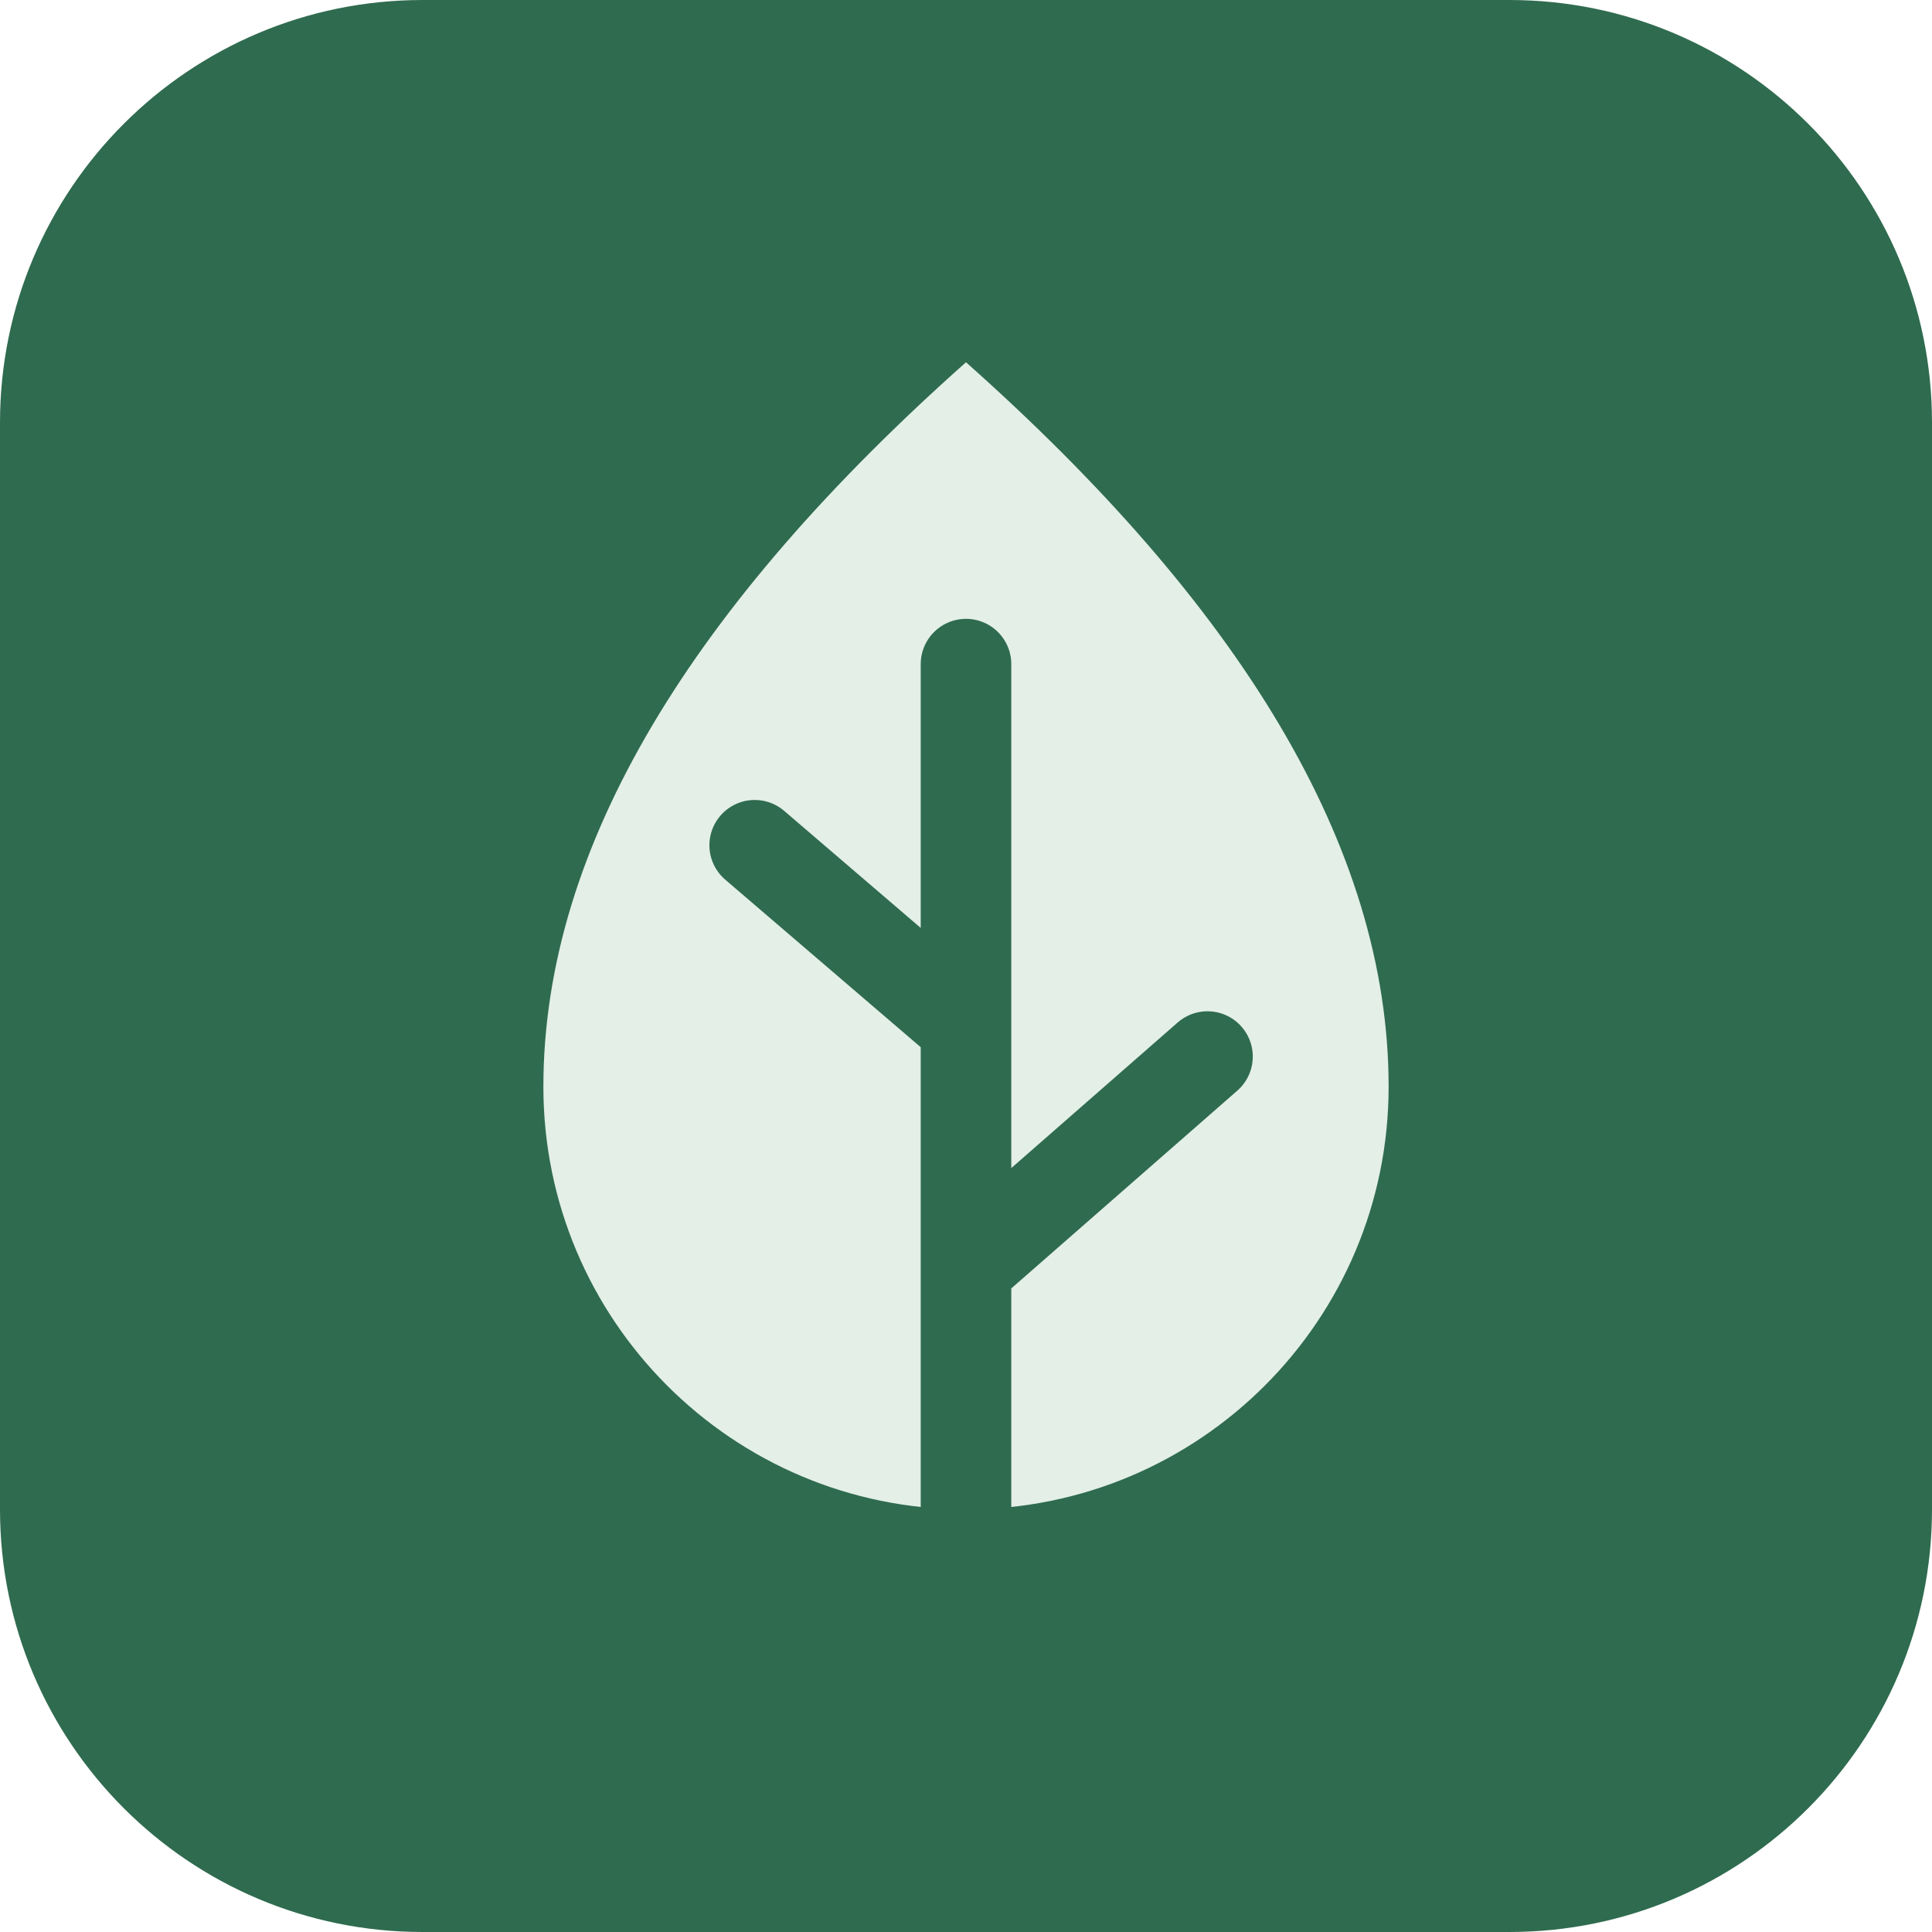
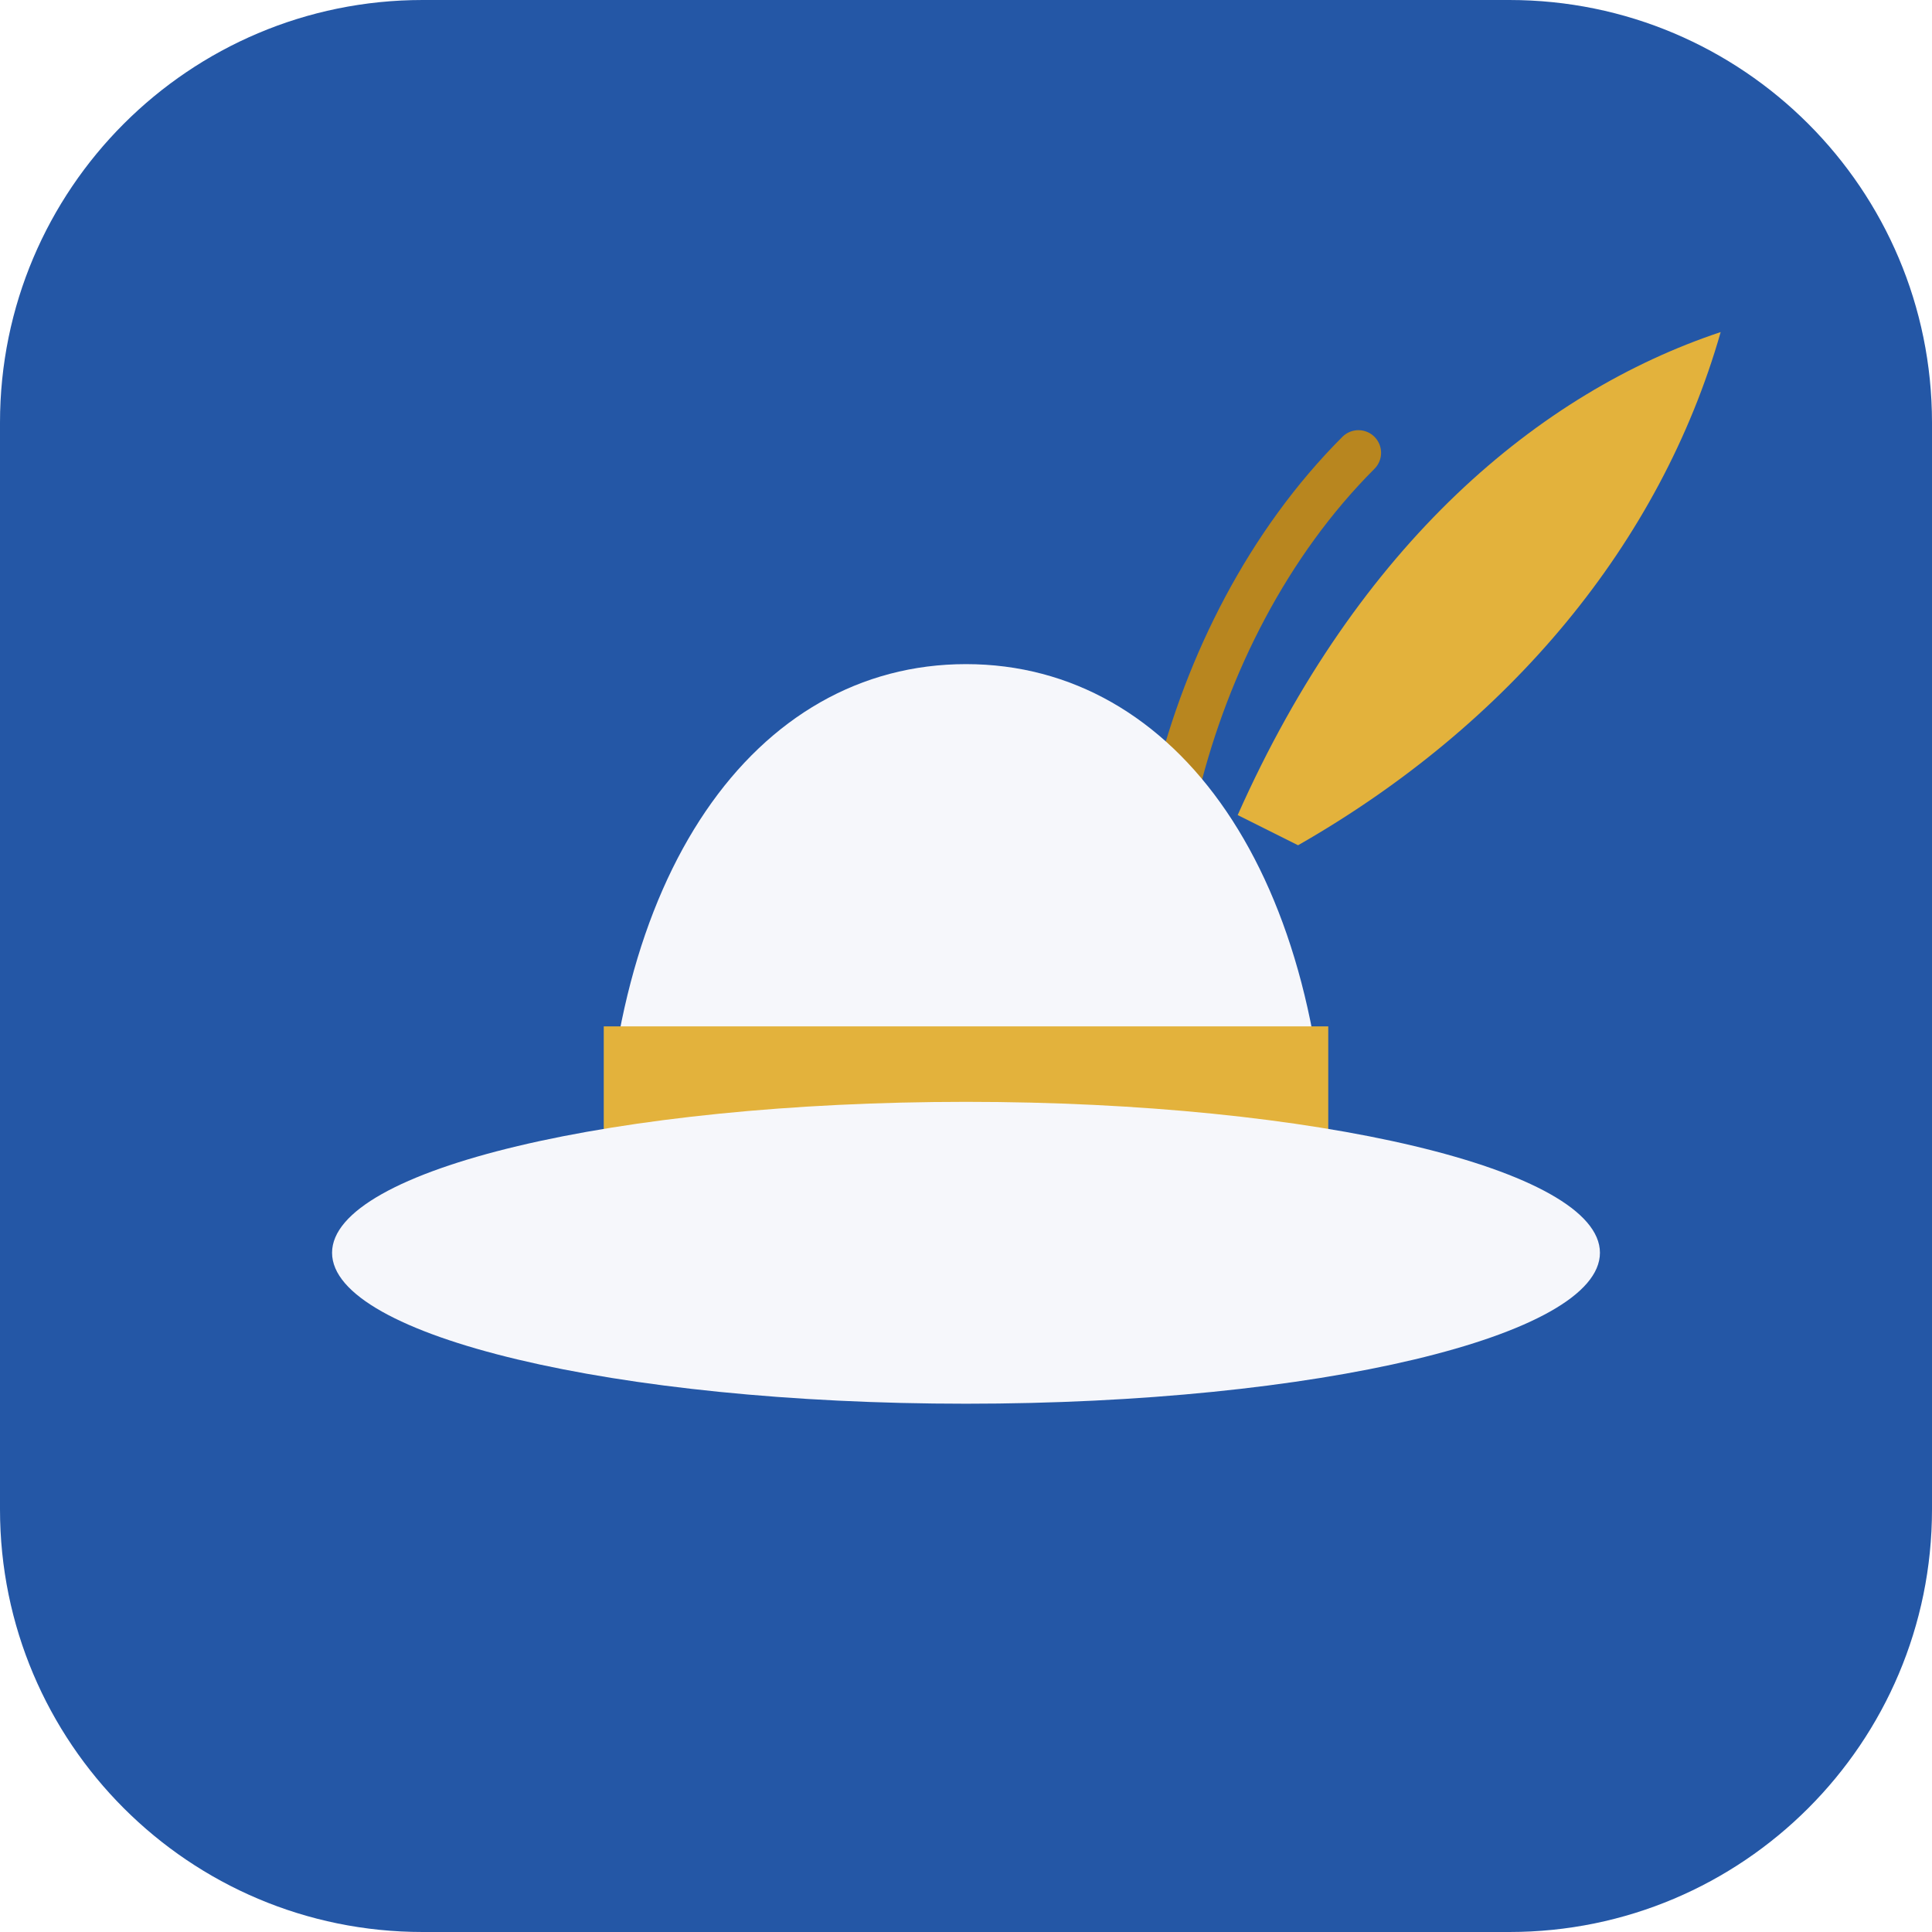
<svg xmlns="http://www.w3.org/2000/svg" viewBox="0 0 64 64">
-   <rect width="64" height="64" rx="14" fill="#2f6b4f" />
-   <path d="M32 12c-9 8-14 16-14 24a14 14 0 0 0 28 0c0-8-5-16-14-24Z" fill="#e3efe7" />
-   <path d="M32 22v30M32 34l-7-6M32 42l8-7" stroke="#2f6b4f" stroke-width="3" stroke-linecap="round" fill="none" />
+   <rect width="64" height="64" rx="14" fill="#2457a6" />
+   <path d="M41 27c4-9 10-14 16-16-2 7-7 13-14 17Z" fill="#e3b23c" />
+   <path d="M45 15c-3 3-5 7-6 11" stroke="#b8861f" stroke-width="1.5" stroke-linecap="round" fill="none" />
+   <path d="M20 40c0-11 5-18 12-18s12 7 12 18Z" fill="#f6f7fb" />
+   <rect x="20" y="34" width="24" height="5" fill="#e3b23c" />
+   <ellipse cx="32" cy="41.5" rx="21" ry="5" fill="#f6f7fb" />
</svg>
